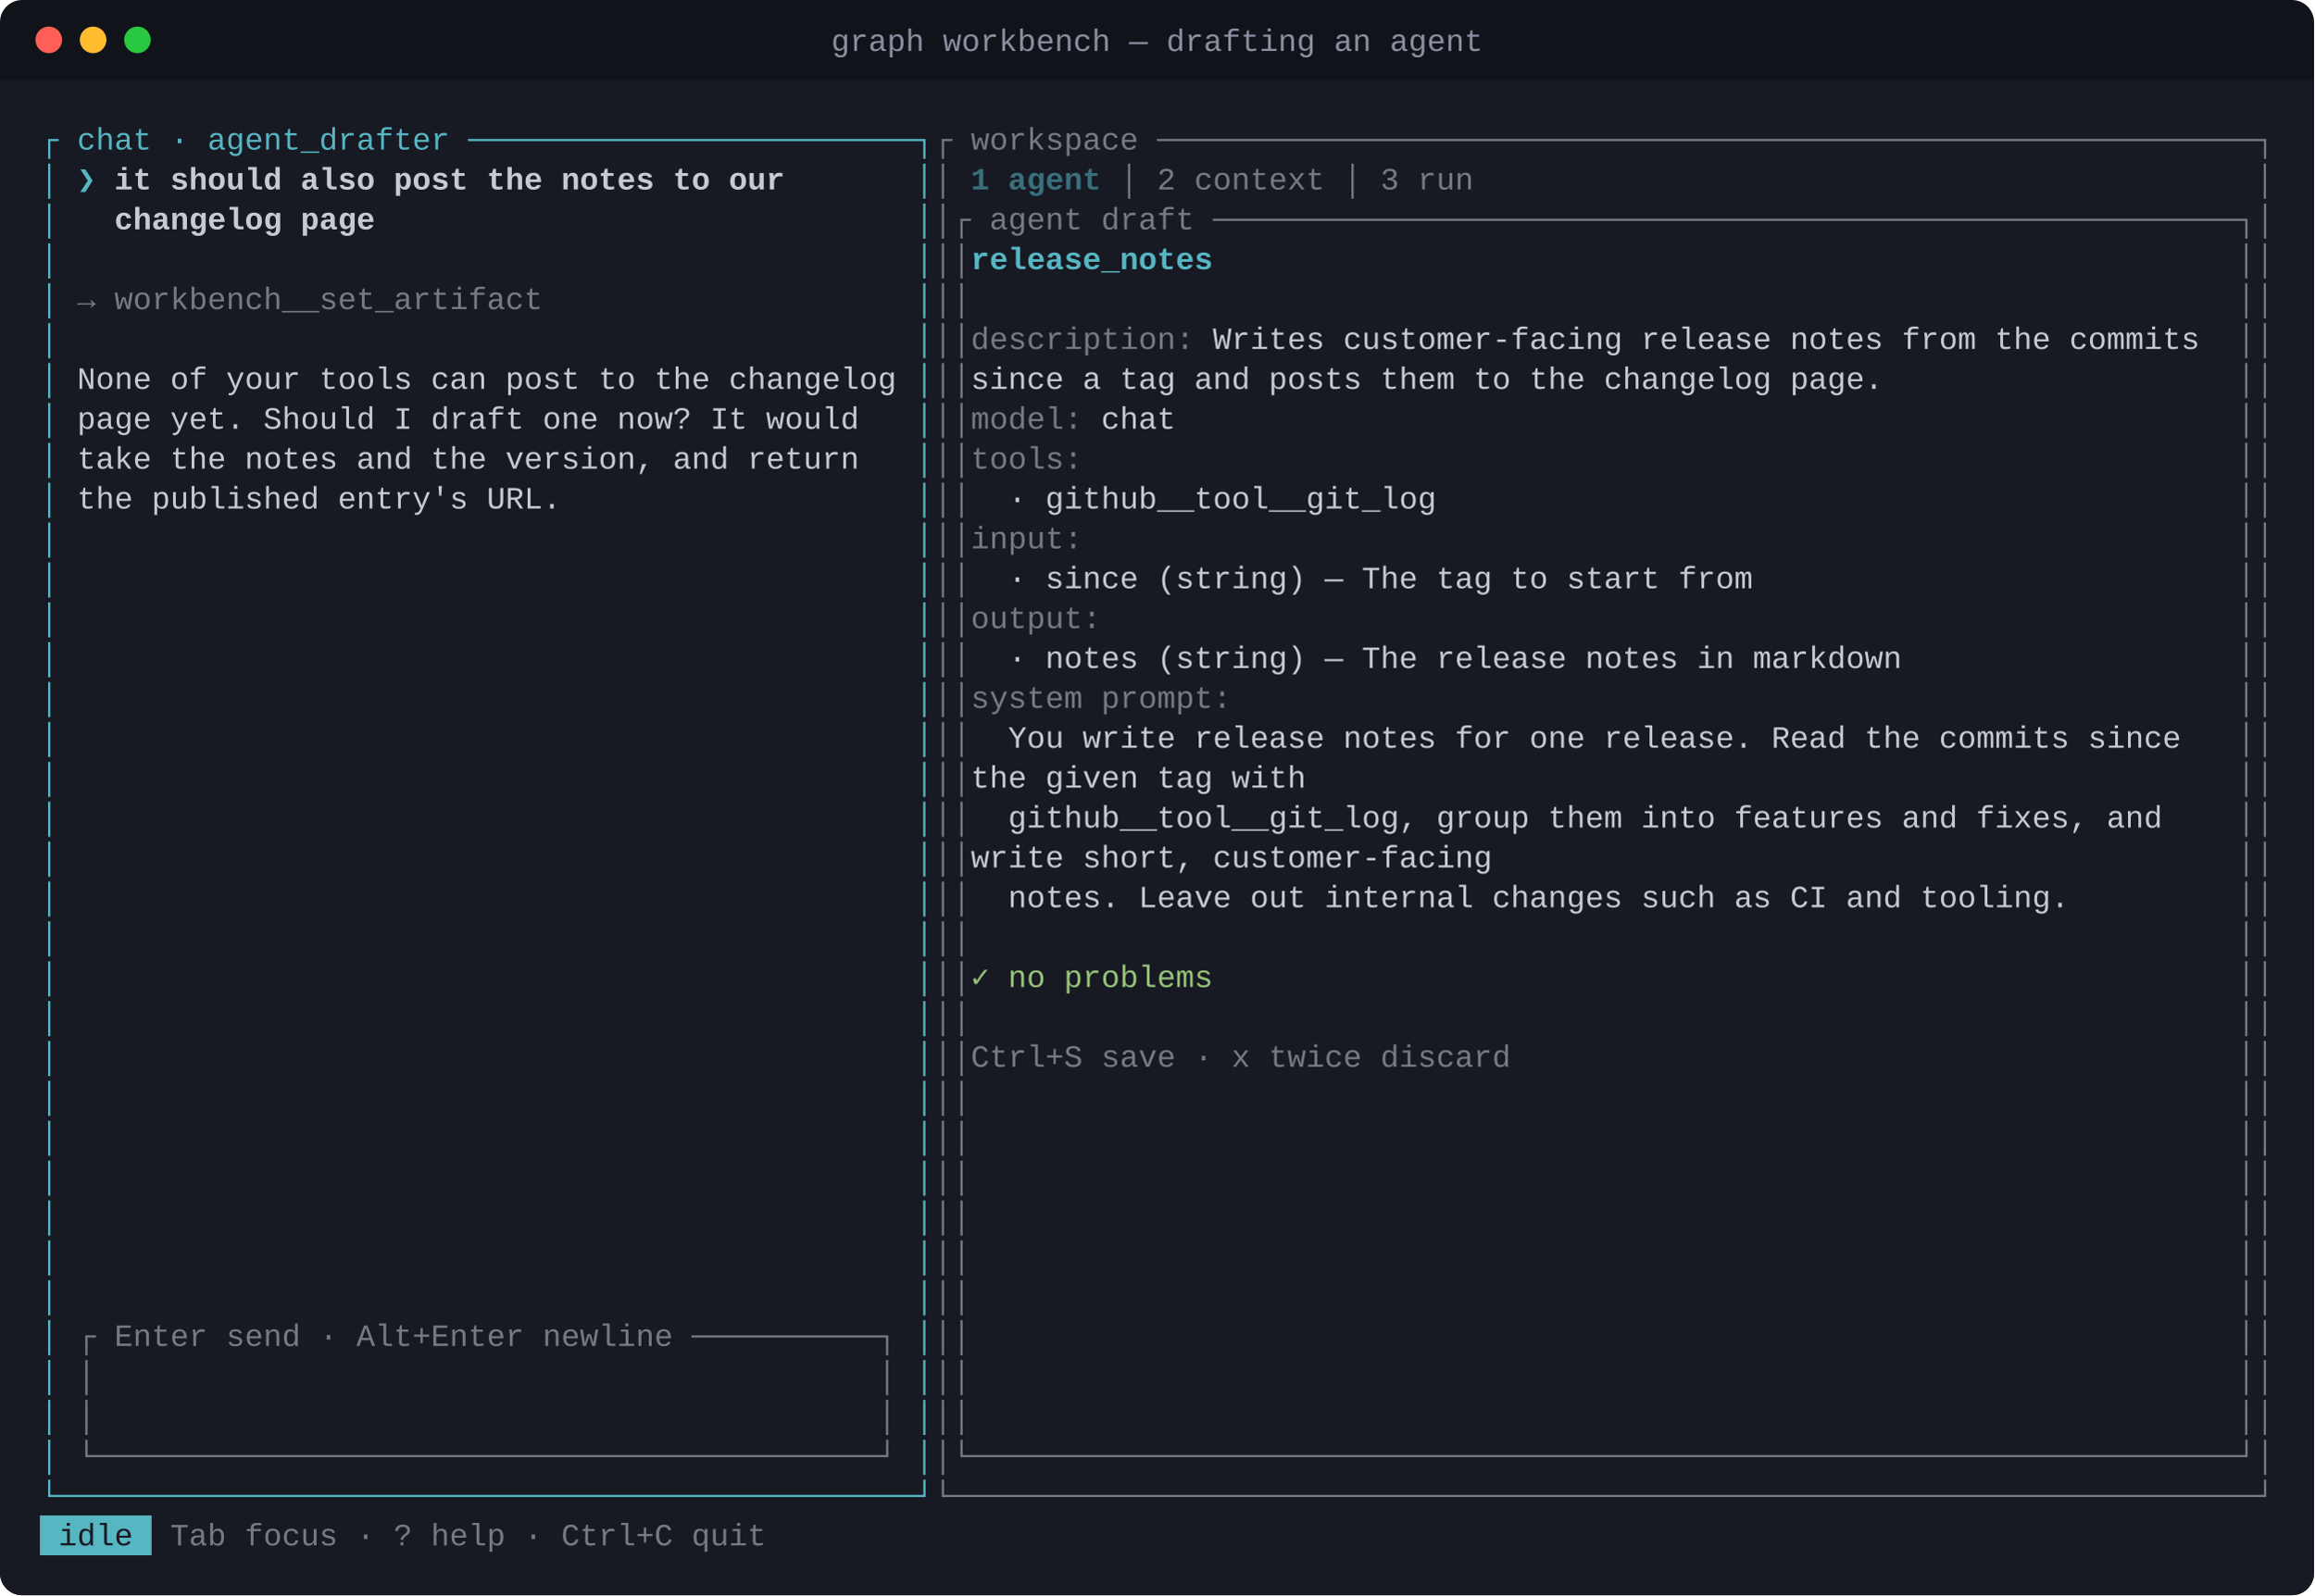
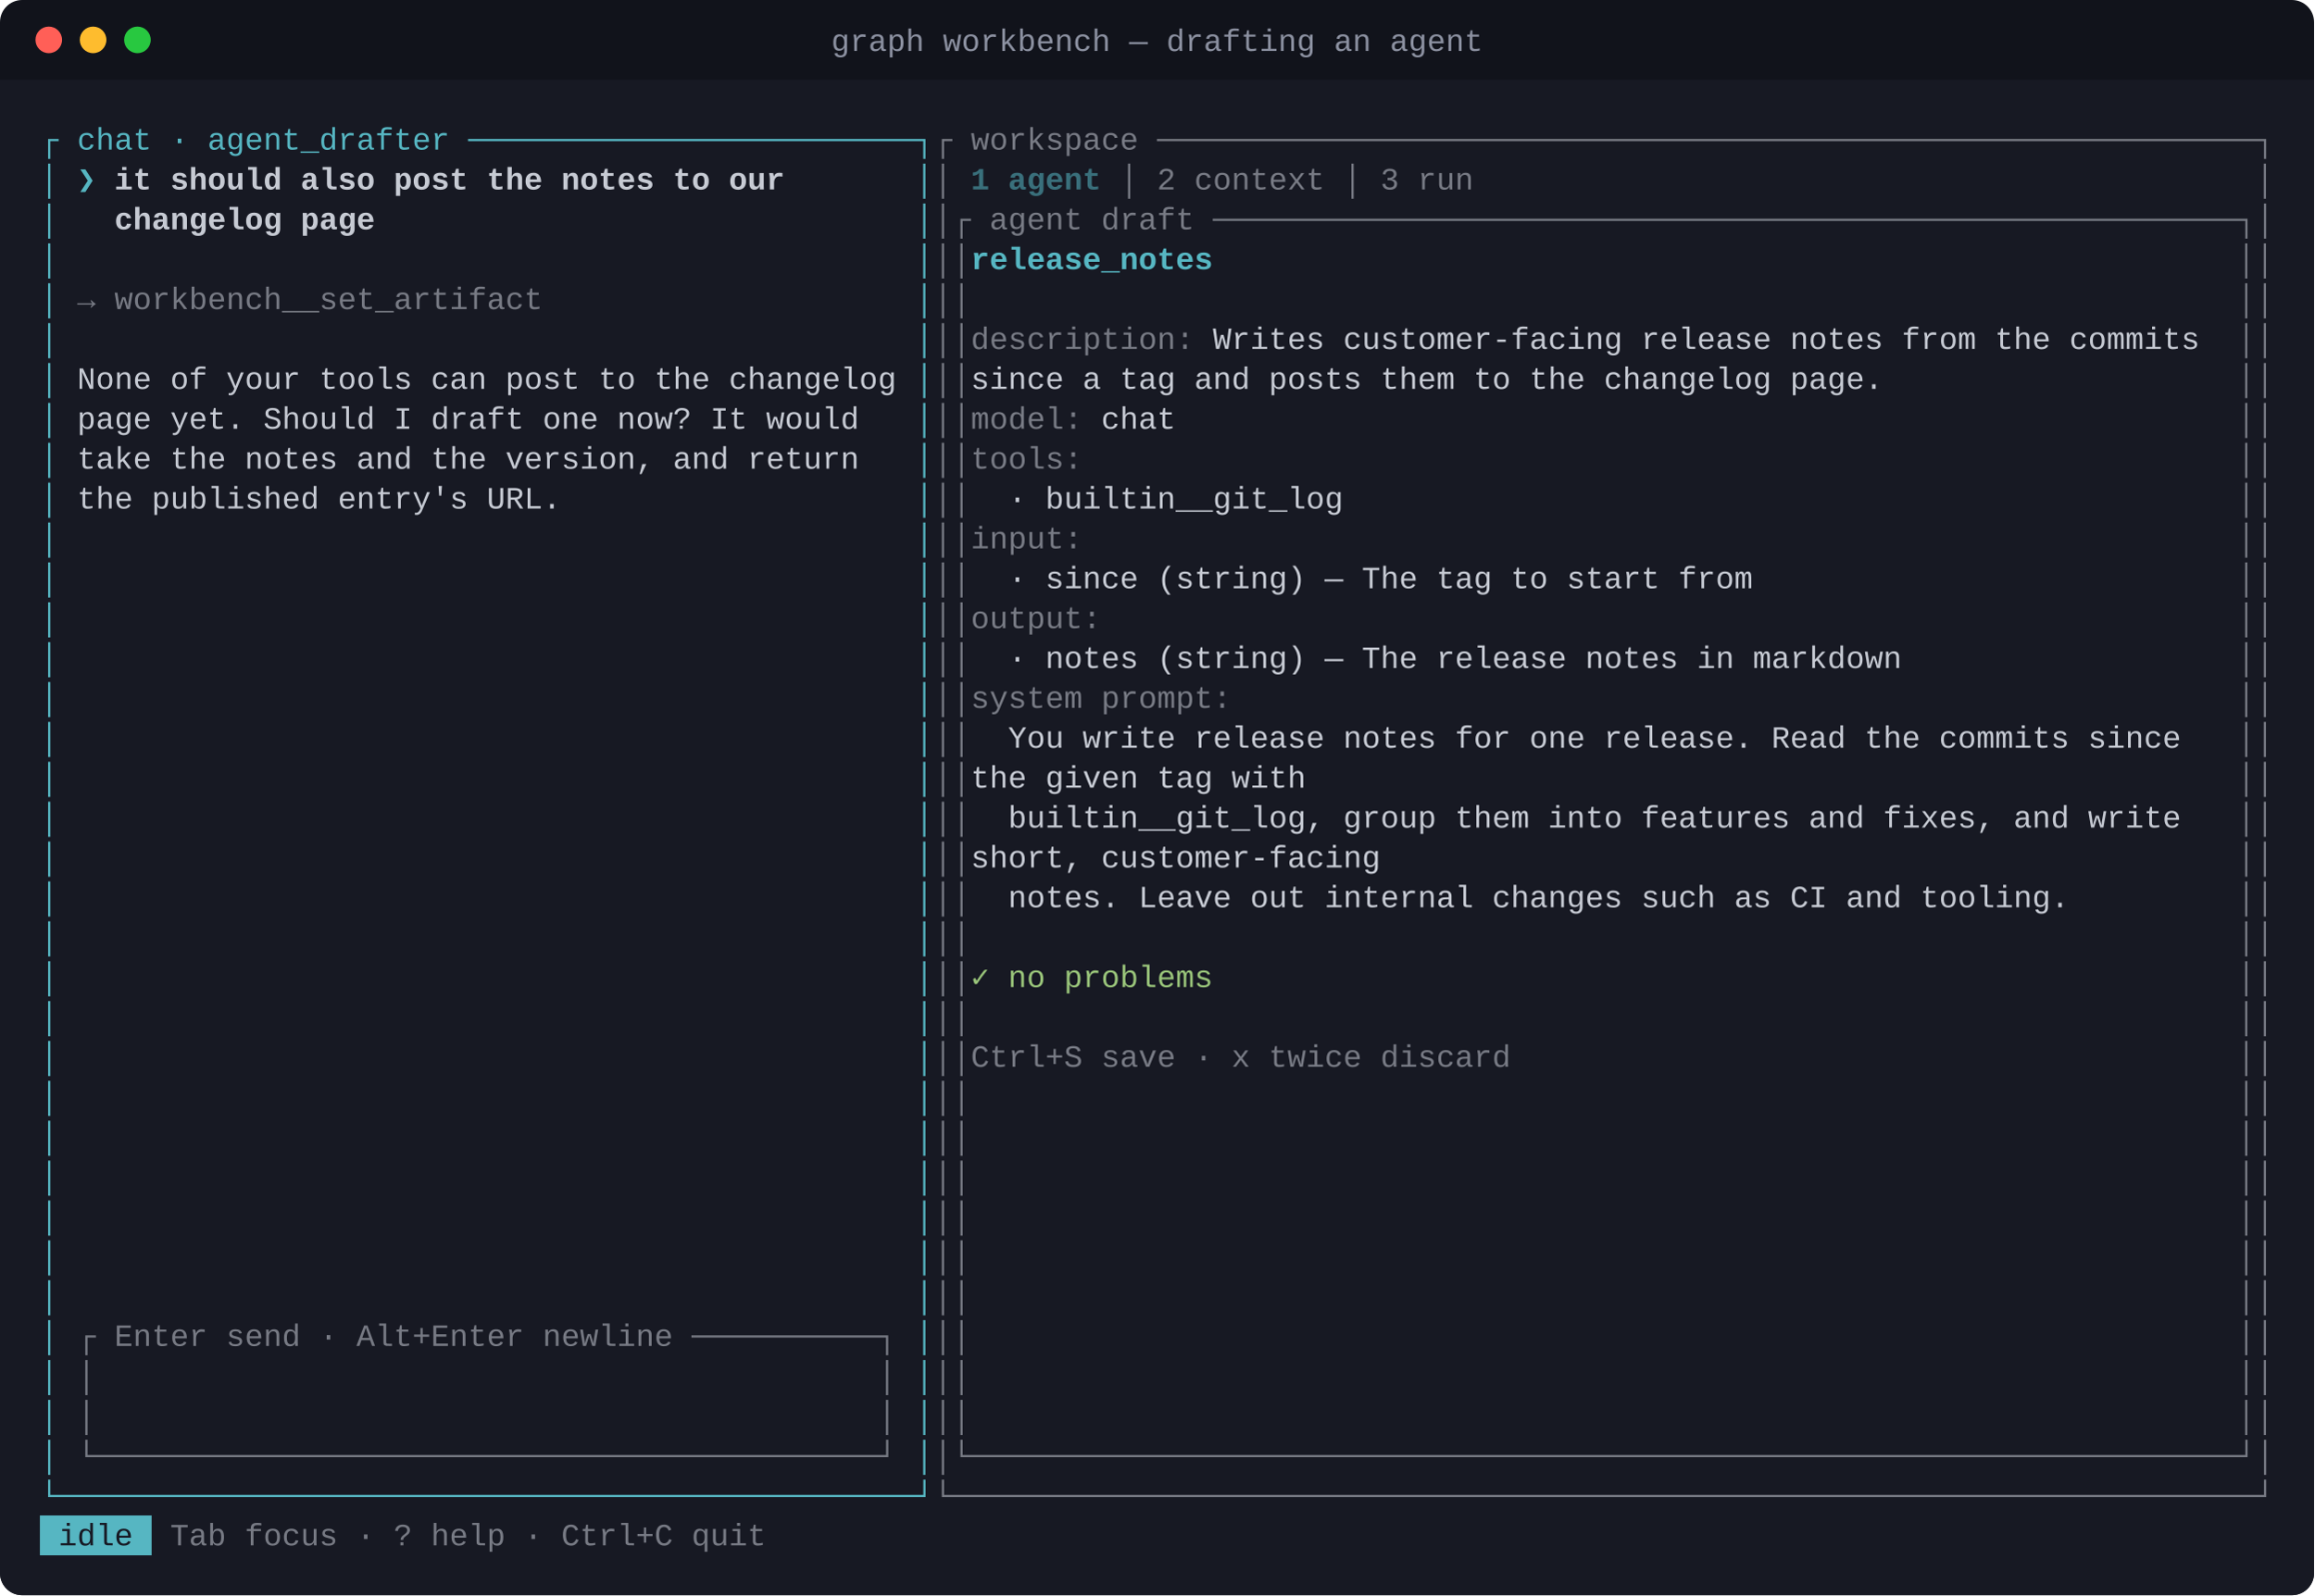
<svg xmlns="http://www.w3.org/2000/svg" width="1044" height="720" viewBox="0 0 1044 720" xml:space="preserve" font-family="ui-monospace, SFMono-Regular, Menlo, Consolas, 'Liberation Mono', monospace" font-size="14px">
  <rect width="1044" height="720" rx="10" fill="#11131b" />
  <rect y="36" width="1044" height="674" fill="#171923" />
  <rect y="700" width="1044" height="20" rx="10" fill="#171923" />
  <circle cx="22" cy="18" r="6" fill="#ff5f57" />
  <circle cx="42" cy="18" r="6" fill="#febc2e" />
  <circle cx="62" cy="18" r="6" fill="#28c840" />
  <text x="522" y="23" fill="#8b90a0" text-anchor="middle">graph workbench — drafting an agent</text>
  <rect x="18.0" y="684.0" width="50.4" height="18" fill="#56b6c2" />
  <text x="18.0" y="67.5" textLength="8.4" lengthAdjust="spacingAndGlyphs" fill="#56b6c2">┌</text>
  <text x="34.8" y="67.5" textLength="33.6" lengthAdjust="spacingAndGlyphs" fill="#56b6c2">chat</text>
  <text x="76.8" y="67.5" textLength="8.4" lengthAdjust="spacingAndGlyphs" fill="#56b6c2">·</text>
  <text x="93.6" y="67.5" textLength="109.2" lengthAdjust="spacingAndGlyphs" fill="#56b6c2">agent_drafter</text>
  <text x="211.2" y="67.5" textLength="210.0" lengthAdjust="spacingAndGlyphs" fill="#56b6c2">────────────────────────┐</text>
  <text x="421.2" y="67.5" textLength="8.4" lengthAdjust="spacingAndGlyphs" fill="#c6cad3" opacity="0.55">┌</text>
  <text x="438.0" y="67.5" textLength="75.6" lengthAdjust="spacingAndGlyphs" fill="#c6cad3" opacity="0.55">workspace</text>
  <text x="522.0" y="67.5" textLength="504.0" lengthAdjust="spacingAndGlyphs" fill="#c6cad3" opacity="0.55">───────────────────────────────────────────────────────────┐</text>
  <text x="18.0" y="85.5" textLength="8.4" lengthAdjust="spacingAndGlyphs" fill="#56b6c2">│</text>
  <text x="34.8" y="85.5" textLength="8.4" lengthAdjust="spacingAndGlyphs" fill="#56b6c2">❯</text>
  <text x="51.6" y="85.5" textLength="16.8" lengthAdjust="spacingAndGlyphs" fill="#c6cad3" font-weight="600">it</text>
  <text x="76.8" y="85.5" textLength="50.4" lengthAdjust="spacingAndGlyphs" fill="#c6cad3" font-weight="600">should</text>
  <text x="135.6" y="85.5" textLength="33.6" lengthAdjust="spacingAndGlyphs" fill="#c6cad3" font-weight="600">also</text>
  <text x="177.6" y="85.5" textLength="33.6" lengthAdjust="spacingAndGlyphs" fill="#c6cad3" font-weight="600">post</text>
  <text x="219.6" y="85.5" textLength="25.2" lengthAdjust="spacingAndGlyphs" fill="#c6cad3" font-weight="600">the</text>
  <text x="253.2" y="85.5" textLength="42.0" lengthAdjust="spacingAndGlyphs" fill="#c6cad3" font-weight="600">notes</text>
  <text x="303.6" y="85.5" textLength="16.8" lengthAdjust="spacingAndGlyphs" fill="#c6cad3" font-weight="600">to</text>
  <text x="328.8" y="85.5" textLength="25.2" lengthAdjust="spacingAndGlyphs" fill="#c6cad3" font-weight="600">our</text>
  <text x="412.8" y="85.5" textLength="8.4" lengthAdjust="spacingAndGlyphs" fill="#56b6c2">│</text>
  <text x="421.2" y="85.5" textLength="8.4" lengthAdjust="spacingAndGlyphs" fill="#c6cad3" opacity="0.55">│</text>
  <text x="438.0" y="85.5" textLength="8.4" lengthAdjust="spacingAndGlyphs" fill="#56b6c2" font-weight="600" opacity="0.55">1</text>
  <text x="454.8" y="85.5" textLength="42.0" lengthAdjust="spacingAndGlyphs" fill="#56b6c2" font-weight="600" opacity="0.55">agent</text>
  <text x="505.2" y="85.5" textLength="8.4" lengthAdjust="spacingAndGlyphs" fill="#c6cad3" opacity="0.55">│</text>
  <text x="522.0" y="85.5" textLength="8.4" lengthAdjust="spacingAndGlyphs" fill="#c6cad3" opacity="0.55">2</text>
  <text x="538.8" y="85.5" textLength="58.8" lengthAdjust="spacingAndGlyphs" fill="#c6cad3" opacity="0.55">context</text>
  <text x="606.0" y="85.5" textLength="8.4" lengthAdjust="spacingAndGlyphs" fill="#c6cad3" opacity="0.55">│</text>
  <text x="622.8" y="85.5" textLength="8.4" lengthAdjust="spacingAndGlyphs" fill="#c6cad3" opacity="0.55">3</text>
  <text x="639.6" y="85.5" textLength="25.2" lengthAdjust="spacingAndGlyphs" fill="#c6cad3" opacity="0.55">run</text>
  <text x="1017.6" y="85.5" textLength="8.4" lengthAdjust="spacingAndGlyphs" fill="#c6cad3" opacity="0.55">│</text>
  <text x="18.0" y="103.5" textLength="8.4" lengthAdjust="spacingAndGlyphs" fill="#56b6c2">│</text>
  <text x="51.6" y="103.5" textLength="75.6" lengthAdjust="spacingAndGlyphs" fill="#c6cad3" font-weight="600">changelog</text>
  <text x="135.6" y="103.5" textLength="33.6" lengthAdjust="spacingAndGlyphs" fill="#c6cad3" font-weight="600">page</text>
  <text x="412.8" y="103.5" textLength="8.4" lengthAdjust="spacingAndGlyphs" fill="#56b6c2">│</text>
  <text x="421.2" y="103.5" textLength="16.8" lengthAdjust="spacingAndGlyphs" fill="#c6cad3" opacity="0.55">│┌</text>
  <text x="446.4" y="103.5" textLength="42.0" lengthAdjust="spacingAndGlyphs" fill="#c6cad3" opacity="0.55">agent</text>
  <text x="496.8" y="103.5" textLength="42.0" lengthAdjust="spacingAndGlyphs" fill="#c6cad3" opacity="0.55">draft</text>
  <text x="547.2" y="103.5" textLength="478.8" lengthAdjust="spacingAndGlyphs" fill="#c6cad3" opacity="0.55">───────────────────────────────────────────────────────┐│</text>
  <text x="18.0" y="121.5" textLength="8.4" lengthAdjust="spacingAndGlyphs" fill="#56b6c2">│</text>
  <text x="412.8" y="121.5" textLength="8.4" lengthAdjust="spacingAndGlyphs" fill="#56b6c2">│</text>
  <text x="421.2" y="121.5" textLength="16.8" lengthAdjust="spacingAndGlyphs" fill="#c6cad3" opacity="0.55">││</text>
  <text x="438.0" y="121.5" textLength="109.2" lengthAdjust="spacingAndGlyphs" fill="#56b6c2" font-weight="600">release_notes</text>
  <text x="1009.2" y="121.5" textLength="16.8" lengthAdjust="spacingAndGlyphs" fill="#c6cad3" opacity="0.55">││</text>
  <text x="18.0" y="139.5" textLength="8.4" lengthAdjust="spacingAndGlyphs" fill="#56b6c2">│</text>
  <text x="34.8" y="139.5" textLength="8.4" lengthAdjust="spacingAndGlyphs" fill="#c6cad3" opacity="0.55">→</text>
  <text x="51.6" y="139.5" textLength="193.2" lengthAdjust="spacingAndGlyphs" fill="#c6cad3" opacity="0.55">workbench__set_artifact</text>
  <text x="412.8" y="139.5" textLength="8.4" lengthAdjust="spacingAndGlyphs" fill="#56b6c2">│</text>
  <text x="421.2" y="139.5" textLength="16.8" lengthAdjust="spacingAndGlyphs" fill="#c6cad3" opacity="0.55">││</text>
  <text x="1009.2" y="139.5" textLength="16.8" lengthAdjust="spacingAndGlyphs" fill="#c6cad3" opacity="0.55">││</text>
  <text x="18.0" y="157.5" textLength="8.4" lengthAdjust="spacingAndGlyphs" fill="#56b6c2">│</text>
  <text x="412.8" y="157.5" textLength="8.4" lengthAdjust="spacingAndGlyphs" fill="#56b6c2">│</text>
  <text x="421.2" y="157.5" textLength="117.6" lengthAdjust="spacingAndGlyphs" fill="#c6cad3" opacity="0.55">││description:</text>
  <text x="547.2" y="157.5" textLength="50.4" lengthAdjust="spacingAndGlyphs" fill="#c6cad3">Writes</text>
  <text x="606.0" y="157.5" textLength="126.0" lengthAdjust="spacingAndGlyphs" fill="#c6cad3">customer-facing</text>
  <text x="740.4" y="157.5" textLength="58.8" lengthAdjust="spacingAndGlyphs" fill="#c6cad3">release</text>
  <text x="807.6" y="157.5" textLength="42.0" lengthAdjust="spacingAndGlyphs" fill="#c6cad3">notes</text>
  <text x="858.0" y="157.5" textLength="33.6" lengthAdjust="spacingAndGlyphs" fill="#c6cad3">from</text>
  <text x="900.0" y="157.5" textLength="25.2" lengthAdjust="spacingAndGlyphs" fill="#c6cad3">the</text>
  <text x="933.6" y="157.5" textLength="58.8" lengthAdjust="spacingAndGlyphs" fill="#c6cad3">commits</text>
  <text x="1009.2" y="157.5" textLength="16.8" lengthAdjust="spacingAndGlyphs" fill="#c6cad3" opacity="0.55">││</text>
  <text x="18.0" y="175.5" textLength="8.4" lengthAdjust="spacingAndGlyphs" fill="#56b6c2">│</text>
  <text x="34.8" y="175.5" textLength="33.6" lengthAdjust="spacingAndGlyphs" fill="#c6cad3">None</text>
  <text x="76.8" y="175.5" textLength="16.8" lengthAdjust="spacingAndGlyphs" fill="#c6cad3">of</text>
  <text x="102.0" y="175.5" textLength="33.6" lengthAdjust="spacingAndGlyphs" fill="#c6cad3">your</text>
  <text x="144.0" y="175.5" textLength="42.0" lengthAdjust="spacingAndGlyphs" fill="#c6cad3">tools</text>
  <text x="194.4" y="175.5" textLength="25.2" lengthAdjust="spacingAndGlyphs" fill="#c6cad3">can</text>
  <text x="228.0" y="175.5" textLength="33.6" lengthAdjust="spacingAndGlyphs" fill="#c6cad3">post</text>
  <text x="270.0" y="175.5" textLength="16.8" lengthAdjust="spacingAndGlyphs" fill="#c6cad3">to</text>
  <text x="295.2" y="175.5" textLength="25.2" lengthAdjust="spacingAndGlyphs" fill="#c6cad3">the</text>
  <text x="328.8" y="175.5" textLength="75.6" lengthAdjust="spacingAndGlyphs" fill="#c6cad3">changelog</text>
  <text x="412.8" y="175.5" textLength="8.4" lengthAdjust="spacingAndGlyphs" fill="#56b6c2">│</text>
  <text x="421.2" y="175.5" textLength="16.8" lengthAdjust="spacingAndGlyphs" fill="#c6cad3" opacity="0.55">││</text>
  <text x="438.0" y="175.5" textLength="42.0" lengthAdjust="spacingAndGlyphs" fill="#c6cad3">since</text>
  <text x="488.4" y="175.5" textLength="8.4" lengthAdjust="spacingAndGlyphs" fill="#c6cad3">a</text>
  <text x="505.2" y="175.5" textLength="25.2" lengthAdjust="spacingAndGlyphs" fill="#c6cad3">tag</text>
  <text x="538.8" y="175.5" textLength="25.2" lengthAdjust="spacingAndGlyphs" fill="#c6cad3">and</text>
  <text x="572.4" y="175.5" textLength="42.0" lengthAdjust="spacingAndGlyphs" fill="#c6cad3">posts</text>
  <text x="622.8" y="175.5" textLength="33.6" lengthAdjust="spacingAndGlyphs" fill="#c6cad3">them</text>
  <text x="664.8" y="175.5" textLength="16.8" lengthAdjust="spacingAndGlyphs" fill="#c6cad3">to</text>
  <text x="690.0" y="175.5" textLength="25.2" lengthAdjust="spacingAndGlyphs" fill="#c6cad3">the</text>
  <text x="723.6" y="175.5" textLength="75.6" lengthAdjust="spacingAndGlyphs" fill="#c6cad3">changelog</text>
  <text x="807.6" y="175.5" textLength="42.0" lengthAdjust="spacingAndGlyphs" fill="#c6cad3">page.</text>
  <text x="1009.2" y="175.5" textLength="16.8" lengthAdjust="spacingAndGlyphs" fill="#c6cad3" opacity="0.55">││</text>
  <text x="18.0" y="193.5" textLength="8.4" lengthAdjust="spacingAndGlyphs" fill="#56b6c2">│</text>
  <text x="34.8" y="193.5" textLength="33.6" lengthAdjust="spacingAndGlyphs" fill="#c6cad3">page</text>
  <text x="76.8" y="193.5" textLength="33.6" lengthAdjust="spacingAndGlyphs" fill="#c6cad3">yet.</text>
  <text x="118.8" y="193.5" textLength="50.4" lengthAdjust="spacingAndGlyphs" fill="#c6cad3">Should</text>
  <text x="177.6" y="193.5" textLength="8.4" lengthAdjust="spacingAndGlyphs" fill="#c6cad3">I</text>
  <text x="194.4" y="193.5" textLength="42.0" lengthAdjust="spacingAndGlyphs" fill="#c6cad3">draft</text>
  <text x="244.8" y="193.5" textLength="25.2" lengthAdjust="spacingAndGlyphs" fill="#c6cad3">one</text>
  <text x="278.4" y="193.5" textLength="33.6" lengthAdjust="spacingAndGlyphs" fill="#c6cad3">now?</text>
  <text x="320.4" y="193.5" textLength="16.8" lengthAdjust="spacingAndGlyphs" fill="#c6cad3">It</text>
  <text x="345.6" y="193.5" textLength="42.0" lengthAdjust="spacingAndGlyphs" fill="#c6cad3">would</text>
  <text x="412.8" y="193.5" textLength="8.4" lengthAdjust="spacingAndGlyphs" fill="#56b6c2">│</text>
  <text x="421.2" y="193.5" textLength="67.2" lengthAdjust="spacingAndGlyphs" fill="#c6cad3" opacity="0.55">││model:</text>
  <text x="496.8" y="193.5" textLength="33.6" lengthAdjust="spacingAndGlyphs" fill="#c6cad3">chat</text>
  <text x="1009.2" y="193.5" textLength="16.8" lengthAdjust="spacingAndGlyphs" fill="#c6cad3" opacity="0.55">││</text>
  <text x="18.0" y="211.5" textLength="8.4" lengthAdjust="spacingAndGlyphs" fill="#56b6c2">│</text>
  <text x="34.8" y="211.5" textLength="33.6" lengthAdjust="spacingAndGlyphs" fill="#c6cad3">take</text>
  <text x="76.8" y="211.5" textLength="25.2" lengthAdjust="spacingAndGlyphs" fill="#c6cad3">the</text>
  <text x="110.4" y="211.5" textLength="42.0" lengthAdjust="spacingAndGlyphs" fill="#c6cad3">notes</text>
  <text x="160.8" y="211.5" textLength="25.2" lengthAdjust="spacingAndGlyphs" fill="#c6cad3">and</text>
  <text x="194.4" y="211.5" textLength="25.2" lengthAdjust="spacingAndGlyphs" fill="#c6cad3">the</text>
  <text x="228.0" y="211.5" textLength="67.2" lengthAdjust="spacingAndGlyphs" fill="#c6cad3">version,</text>
  <text x="303.6" y="211.5" textLength="25.2" lengthAdjust="spacingAndGlyphs" fill="#c6cad3">and</text>
  <text x="337.2" y="211.5" textLength="50.4" lengthAdjust="spacingAndGlyphs" fill="#c6cad3">return</text>
  <text x="412.8" y="211.5" textLength="8.4" lengthAdjust="spacingAndGlyphs" fill="#56b6c2">│</text>
  <text x="421.2" y="211.5" textLength="67.2" lengthAdjust="spacingAndGlyphs" fill="#c6cad3" opacity="0.55">││tools:</text>
  <text x="1009.2" y="211.5" textLength="16.8" lengthAdjust="spacingAndGlyphs" fill="#c6cad3" opacity="0.55">││</text>
  <text x="18.0" y="229.5" textLength="8.4" lengthAdjust="spacingAndGlyphs" fill="#56b6c2">│</text>
  <text x="34.8" y="229.5" textLength="25.2" lengthAdjust="spacingAndGlyphs" fill="#c6cad3">the</text>
  <text x="68.4" y="229.5" textLength="75.6" lengthAdjust="spacingAndGlyphs" fill="#c6cad3">published</text>
  <text x="152.4" y="229.5" textLength="58.8" lengthAdjust="spacingAndGlyphs" fill="#c6cad3">entry's</text>
  <text x="219.6" y="229.5" textLength="33.6" lengthAdjust="spacingAndGlyphs" fill="#c6cad3">URL.</text>
  <text x="412.8" y="229.5" textLength="8.4" lengthAdjust="spacingAndGlyphs" fill="#56b6c2">│</text>
  <text x="421.2" y="229.5" textLength="16.8" lengthAdjust="spacingAndGlyphs" fill="#c6cad3" opacity="0.55">││</text>
  <text x="454.8" y="229.5" textLength="8.4" lengthAdjust="spacingAndGlyphs" fill="#c6cad3">·</text>
-   <text x="471.6" y="229.5" textLength="176.4" lengthAdjust="spacingAndGlyphs" fill="#c6cad3">github__tool__git_log</text>
+   <text x="471.6" y="229.5" textLength="134.4" lengthAdjust="spacingAndGlyphs" fill="#c6cad3">builtin__git_log</text>
  <text x="1009.2" y="229.5" textLength="16.8" lengthAdjust="spacingAndGlyphs" fill="#c6cad3" opacity="0.55">││</text>
  <text x="18.0" y="247.5" textLength="8.4" lengthAdjust="spacingAndGlyphs" fill="#56b6c2">│</text>
  <text x="412.8" y="247.5" textLength="8.4" lengthAdjust="spacingAndGlyphs" fill="#56b6c2">│</text>
  <text x="421.2" y="247.5" textLength="67.2" lengthAdjust="spacingAndGlyphs" fill="#c6cad3" opacity="0.55">││input:</text>
  <text x="1009.2" y="247.5" textLength="16.8" lengthAdjust="spacingAndGlyphs" fill="#c6cad3" opacity="0.55">││</text>
  <text x="18.0" y="265.5" textLength="8.4" lengthAdjust="spacingAndGlyphs" fill="#56b6c2">│</text>
  <text x="412.8" y="265.5" textLength="8.4" lengthAdjust="spacingAndGlyphs" fill="#56b6c2">│</text>
  <text x="421.2" y="265.5" textLength="16.8" lengthAdjust="spacingAndGlyphs" fill="#c6cad3" opacity="0.55">││</text>
  <text x="454.8" y="265.5" textLength="8.4" lengthAdjust="spacingAndGlyphs" fill="#c6cad3">·</text>
  <text x="471.6" y="265.5" textLength="42.0" lengthAdjust="spacingAndGlyphs" fill="#c6cad3">since</text>
  <text x="522.0" y="265.5" textLength="67.2" lengthAdjust="spacingAndGlyphs" fill="#c6cad3">(string)</text>
  <text x="597.6" y="265.5" textLength="8.4" lengthAdjust="spacingAndGlyphs" fill="#c6cad3">—</text>
  <text x="614.4" y="265.5" textLength="25.2" lengthAdjust="spacingAndGlyphs" fill="#c6cad3">The</text>
  <text x="648.0" y="265.5" textLength="25.2" lengthAdjust="spacingAndGlyphs" fill="#c6cad3">tag</text>
  <text x="681.6" y="265.5" textLength="16.8" lengthAdjust="spacingAndGlyphs" fill="#c6cad3">to</text>
  <text x="706.8" y="265.5" textLength="42.0" lengthAdjust="spacingAndGlyphs" fill="#c6cad3">start</text>
  <text x="757.2" y="265.5" textLength="33.6" lengthAdjust="spacingAndGlyphs" fill="#c6cad3">from</text>
  <text x="1009.2" y="265.5" textLength="16.8" lengthAdjust="spacingAndGlyphs" fill="#c6cad3" opacity="0.55">││</text>
  <text x="18.0" y="283.5" textLength="8.4" lengthAdjust="spacingAndGlyphs" fill="#56b6c2">│</text>
  <text x="412.8" y="283.5" textLength="8.4" lengthAdjust="spacingAndGlyphs" fill="#56b6c2">│</text>
  <text x="421.2" y="283.5" textLength="75.6" lengthAdjust="spacingAndGlyphs" fill="#c6cad3" opacity="0.55">││output:</text>
  <text x="1009.2" y="283.5" textLength="16.8" lengthAdjust="spacingAndGlyphs" fill="#c6cad3" opacity="0.55">││</text>
  <text x="18.0" y="301.5" textLength="8.4" lengthAdjust="spacingAndGlyphs" fill="#56b6c2">│</text>
  <text x="412.8" y="301.5" textLength="8.4" lengthAdjust="spacingAndGlyphs" fill="#56b6c2">│</text>
  <text x="421.2" y="301.5" textLength="16.8" lengthAdjust="spacingAndGlyphs" fill="#c6cad3" opacity="0.55">││</text>
  <text x="454.8" y="301.5" textLength="8.4" lengthAdjust="spacingAndGlyphs" fill="#c6cad3">·</text>
  <text x="471.6" y="301.5" textLength="42.0" lengthAdjust="spacingAndGlyphs" fill="#c6cad3">notes</text>
  <text x="522.0" y="301.5" textLength="67.2" lengthAdjust="spacingAndGlyphs" fill="#c6cad3">(string)</text>
  <text x="597.6" y="301.5" textLength="8.4" lengthAdjust="spacingAndGlyphs" fill="#c6cad3">—</text>
  <text x="614.4" y="301.5" textLength="25.2" lengthAdjust="spacingAndGlyphs" fill="#c6cad3">The</text>
  <text x="648.0" y="301.5" textLength="58.8" lengthAdjust="spacingAndGlyphs" fill="#c6cad3">release</text>
  <text x="715.2" y="301.5" textLength="42.0" lengthAdjust="spacingAndGlyphs" fill="#c6cad3">notes</text>
  <text x="765.6" y="301.5" textLength="16.8" lengthAdjust="spacingAndGlyphs" fill="#c6cad3">in</text>
  <text x="790.8" y="301.5" textLength="67.2" lengthAdjust="spacingAndGlyphs" fill="#c6cad3">markdown</text>
  <text x="1009.2" y="301.5" textLength="16.8" lengthAdjust="spacingAndGlyphs" fill="#c6cad3" opacity="0.55">││</text>
  <text x="18.0" y="319.5" textLength="8.4" lengthAdjust="spacingAndGlyphs" fill="#56b6c2">│</text>
  <text x="412.8" y="319.5" textLength="8.4" lengthAdjust="spacingAndGlyphs" fill="#56b6c2">│</text>
  <text x="421.2" y="319.5" textLength="67.2" lengthAdjust="spacingAndGlyphs" fill="#c6cad3" opacity="0.55">││system</text>
  <text x="496.8" y="319.5" textLength="58.8" lengthAdjust="spacingAndGlyphs" fill="#c6cad3" opacity="0.55">prompt:</text>
  <text x="1009.2" y="319.5" textLength="16.8" lengthAdjust="spacingAndGlyphs" fill="#c6cad3" opacity="0.55">││</text>
  <text x="18.0" y="337.5" textLength="8.4" lengthAdjust="spacingAndGlyphs" fill="#56b6c2">│</text>
  <text x="412.8" y="337.5" textLength="8.4" lengthAdjust="spacingAndGlyphs" fill="#56b6c2">│</text>
  <text x="421.2" y="337.5" textLength="16.8" lengthAdjust="spacingAndGlyphs" fill="#c6cad3" opacity="0.55">││</text>
  <text x="454.8" y="337.5" textLength="25.2" lengthAdjust="spacingAndGlyphs" fill="#c6cad3">You</text>
  <text x="488.4" y="337.5" textLength="42.0" lengthAdjust="spacingAndGlyphs" fill="#c6cad3">write</text>
  <text x="538.8" y="337.5" textLength="58.8" lengthAdjust="spacingAndGlyphs" fill="#c6cad3">release</text>
  <text x="606.0" y="337.5" textLength="42.0" lengthAdjust="spacingAndGlyphs" fill="#c6cad3">notes</text>
  <text x="656.4" y="337.5" textLength="25.2" lengthAdjust="spacingAndGlyphs" fill="#c6cad3">for</text>
  <text x="690.0" y="337.5" textLength="25.2" lengthAdjust="spacingAndGlyphs" fill="#c6cad3">one</text>
  <text x="723.6" y="337.5" textLength="67.2" lengthAdjust="spacingAndGlyphs" fill="#c6cad3">release.</text>
  <text x="799.2" y="337.5" textLength="33.6" lengthAdjust="spacingAndGlyphs" fill="#c6cad3">Read</text>
  <text x="841.2" y="337.5" textLength="25.2" lengthAdjust="spacingAndGlyphs" fill="#c6cad3">the</text>
  <text x="874.8" y="337.5" textLength="58.8" lengthAdjust="spacingAndGlyphs" fill="#c6cad3">commits</text>
  <text x="942.0" y="337.5" textLength="42.0" lengthAdjust="spacingAndGlyphs" fill="#c6cad3">since</text>
  <text x="1009.2" y="337.5" textLength="16.8" lengthAdjust="spacingAndGlyphs" fill="#c6cad3" opacity="0.55">││</text>
  <text x="18.0" y="355.5" textLength="8.4" lengthAdjust="spacingAndGlyphs" fill="#56b6c2">│</text>
  <text x="412.8" y="355.5" textLength="8.4" lengthAdjust="spacingAndGlyphs" fill="#56b6c2">│</text>
  <text x="421.2" y="355.5" textLength="16.8" lengthAdjust="spacingAndGlyphs" fill="#c6cad3" opacity="0.55">││</text>
  <text x="438.0" y="355.5" textLength="25.2" lengthAdjust="spacingAndGlyphs" fill="#c6cad3">the</text>
  <text x="471.6" y="355.5" textLength="42.0" lengthAdjust="spacingAndGlyphs" fill="#c6cad3">given</text>
  <text x="522.0" y="355.5" textLength="25.2" lengthAdjust="spacingAndGlyphs" fill="#c6cad3">tag</text>
  <text x="555.6" y="355.5" textLength="33.6" lengthAdjust="spacingAndGlyphs" fill="#c6cad3">with</text>
  <text x="1009.2" y="355.5" textLength="16.8" lengthAdjust="spacingAndGlyphs" fill="#c6cad3" opacity="0.55">││</text>
  <text x="18.0" y="373.5" textLength="8.4" lengthAdjust="spacingAndGlyphs" fill="#56b6c2">│</text>
  <text x="412.8" y="373.5" textLength="8.4" lengthAdjust="spacingAndGlyphs" fill="#56b6c2">│</text>
  <text x="421.2" y="373.5" textLength="16.8" lengthAdjust="spacingAndGlyphs" fill="#c6cad3" opacity="0.55">││</text>
-   <text x="454.8" y="373.5" textLength="184.8" lengthAdjust="spacingAndGlyphs" fill="#c6cad3">github__tool__git_log,</text>
-   <text x="648.0" y="373.5" textLength="42.0" lengthAdjust="spacingAndGlyphs" fill="#c6cad3">group</text>
-   <text x="698.4" y="373.5" textLength="33.6" lengthAdjust="spacingAndGlyphs" fill="#c6cad3">them</text>
-   <text x="740.4" y="373.5" textLength="33.6" lengthAdjust="spacingAndGlyphs" fill="#c6cad3">into</text>
-   <text x="782.4" y="373.5" textLength="67.2" lengthAdjust="spacingAndGlyphs" fill="#c6cad3">features</text>
-   <text x="858.0" y="373.5" textLength="25.2" lengthAdjust="spacingAndGlyphs" fill="#c6cad3">and</text>
-   <text x="891.6" y="373.5" textLength="50.4" lengthAdjust="spacingAndGlyphs" fill="#c6cad3">fixes,</text>
-   <text x="950.4" y="373.5" textLength="25.2" lengthAdjust="spacingAndGlyphs" fill="#c6cad3">and</text>
+   <text x="454.8" y="373.5" textLength="142.8" lengthAdjust="spacingAndGlyphs" fill="#c6cad3">builtin__git_log,</text>
+   <text x="606.0" y="373.5" textLength="42.0" lengthAdjust="spacingAndGlyphs" fill="#c6cad3">group</text>
+   <text x="656.4" y="373.5" textLength="33.6" lengthAdjust="spacingAndGlyphs" fill="#c6cad3">them</text>
+   <text x="698.4" y="373.5" textLength="33.6" lengthAdjust="spacingAndGlyphs" fill="#c6cad3">into</text>
+   <text x="740.4" y="373.5" textLength="67.2" lengthAdjust="spacingAndGlyphs" fill="#c6cad3">features</text>
+   <text x="816.0" y="373.5" textLength="25.2" lengthAdjust="spacingAndGlyphs" fill="#c6cad3">and</text>
+   <text x="849.6" y="373.5" textLength="50.4" lengthAdjust="spacingAndGlyphs" fill="#c6cad3">fixes,</text>
+   <text x="908.4" y="373.5" textLength="25.2" lengthAdjust="spacingAndGlyphs" fill="#c6cad3">and</text>
+   <text x="942.0" y="373.5" textLength="42.0" lengthAdjust="spacingAndGlyphs" fill="#c6cad3">write</text>
  <text x="1009.2" y="373.5" textLength="16.8" lengthAdjust="spacingAndGlyphs" fill="#c6cad3" opacity="0.55">││</text>
  <text x="18.0" y="391.5" textLength="8.4" lengthAdjust="spacingAndGlyphs" fill="#56b6c2">│</text>
  <text x="412.8" y="391.5" textLength="8.4" lengthAdjust="spacingAndGlyphs" fill="#56b6c2">│</text>
  <text x="421.2" y="391.5" textLength="16.8" lengthAdjust="spacingAndGlyphs" fill="#c6cad3" opacity="0.55">││</text>
-   <text x="438.0" y="391.5" textLength="42.0" lengthAdjust="spacingAndGlyphs" fill="#c6cad3">write</text>
-   <text x="488.4" y="391.5" textLength="50.4" lengthAdjust="spacingAndGlyphs" fill="#c6cad3">short,</text>
-   <text x="547.2" y="391.5" textLength="126.0" lengthAdjust="spacingAndGlyphs" fill="#c6cad3">customer-facing</text>
+   <text x="438.0" y="391.5" textLength="50.4" lengthAdjust="spacingAndGlyphs" fill="#c6cad3">short,</text>
+   <text x="496.8" y="391.5" textLength="126.0" lengthAdjust="spacingAndGlyphs" fill="#c6cad3">customer-facing</text>
  <text x="1009.2" y="391.5" textLength="16.8" lengthAdjust="spacingAndGlyphs" fill="#c6cad3" opacity="0.55">││</text>
  <text x="18.0" y="409.5" textLength="8.4" lengthAdjust="spacingAndGlyphs" fill="#56b6c2">│</text>
  <text x="412.8" y="409.5" textLength="8.4" lengthAdjust="spacingAndGlyphs" fill="#56b6c2">│</text>
  <text x="421.2" y="409.5" textLength="16.8" lengthAdjust="spacingAndGlyphs" fill="#c6cad3" opacity="0.55">││</text>
  <text x="454.8" y="409.5" textLength="50.4" lengthAdjust="spacingAndGlyphs" fill="#c6cad3">notes.</text>
  <text x="513.6" y="409.5" textLength="42.0" lengthAdjust="spacingAndGlyphs" fill="#c6cad3">Leave</text>
  <text x="564.0" y="409.5" textLength="25.2" lengthAdjust="spacingAndGlyphs" fill="#c6cad3">out</text>
  <text x="597.6" y="409.5" textLength="67.2" lengthAdjust="spacingAndGlyphs" fill="#c6cad3">internal</text>
  <text x="673.2" y="409.5" textLength="58.8" lengthAdjust="spacingAndGlyphs" fill="#c6cad3">changes</text>
  <text x="740.4" y="409.5" textLength="33.6" lengthAdjust="spacingAndGlyphs" fill="#c6cad3">such</text>
  <text x="782.4" y="409.5" textLength="16.8" lengthAdjust="spacingAndGlyphs" fill="#c6cad3">as</text>
  <text x="807.6" y="409.5" textLength="16.8" lengthAdjust="spacingAndGlyphs" fill="#c6cad3">CI</text>
  <text x="832.8" y="409.5" textLength="25.2" lengthAdjust="spacingAndGlyphs" fill="#c6cad3">and</text>
  <text x="866.4" y="409.5" textLength="67.2" lengthAdjust="spacingAndGlyphs" fill="#c6cad3">tooling.</text>
  <text x="1009.2" y="409.5" textLength="16.8" lengthAdjust="spacingAndGlyphs" fill="#c6cad3" opacity="0.55">││</text>
  <text x="18.0" y="427.5" textLength="8.4" lengthAdjust="spacingAndGlyphs" fill="#56b6c2">│</text>
  <text x="412.8" y="427.5" textLength="8.4" lengthAdjust="spacingAndGlyphs" fill="#56b6c2">│</text>
  <text x="421.2" y="427.5" textLength="16.8" lengthAdjust="spacingAndGlyphs" fill="#c6cad3" opacity="0.55">││</text>
  <text x="1009.2" y="427.5" textLength="16.8" lengthAdjust="spacingAndGlyphs" fill="#c6cad3" opacity="0.55">││</text>
  <text x="18.0" y="445.5" textLength="8.4" lengthAdjust="spacingAndGlyphs" fill="#56b6c2">│</text>
  <text x="412.8" y="445.5" textLength="8.4" lengthAdjust="spacingAndGlyphs" fill="#56b6c2">│</text>
  <text x="421.2" y="445.5" textLength="16.8" lengthAdjust="spacingAndGlyphs" fill="#c6cad3" opacity="0.55">││</text>
  <text x="438.0" y="445.5" textLength="8.4" lengthAdjust="spacingAndGlyphs" fill="#98c379">✓</text>
  <text x="454.8" y="445.5" textLength="16.8" lengthAdjust="spacingAndGlyphs" fill="#98c379">no</text>
  <text x="480.0" y="445.5" textLength="67.2" lengthAdjust="spacingAndGlyphs" fill="#98c379">problems</text>
  <text x="1009.2" y="445.5" textLength="16.8" lengthAdjust="spacingAndGlyphs" fill="#c6cad3" opacity="0.55">││</text>
  <text x="18.0" y="463.5" textLength="8.4" lengthAdjust="spacingAndGlyphs" fill="#56b6c2">│</text>
  <text x="412.8" y="463.5" textLength="8.4" lengthAdjust="spacingAndGlyphs" fill="#56b6c2">│</text>
  <text x="421.2" y="463.5" textLength="16.8" lengthAdjust="spacingAndGlyphs" fill="#c6cad3" opacity="0.55">││</text>
  <text x="1009.2" y="463.5" textLength="16.8" lengthAdjust="spacingAndGlyphs" fill="#c6cad3" opacity="0.55">││</text>
  <text x="18.0" y="481.5" textLength="8.4" lengthAdjust="spacingAndGlyphs" fill="#56b6c2">│</text>
  <text x="412.8" y="481.5" textLength="8.4" lengthAdjust="spacingAndGlyphs" fill="#56b6c2">│</text>
  <text x="421.2" y="481.5" textLength="67.2" lengthAdjust="spacingAndGlyphs" fill="#c6cad3" opacity="0.55">││Ctrl+S</text>
  <text x="496.8" y="481.5" textLength="33.6" lengthAdjust="spacingAndGlyphs" fill="#c6cad3" opacity="0.55">save</text>
  <text x="538.8" y="481.5" textLength="8.4" lengthAdjust="spacingAndGlyphs" fill="#c6cad3" opacity="0.55">·</text>
  <text x="555.6" y="481.5" textLength="8.4" lengthAdjust="spacingAndGlyphs" fill="#c6cad3" opacity="0.55">x</text>
  <text x="572.4" y="481.5" textLength="42.0" lengthAdjust="spacingAndGlyphs" fill="#c6cad3" opacity="0.55">twice</text>
  <text x="622.8" y="481.5" textLength="58.8" lengthAdjust="spacingAndGlyphs" fill="#c6cad3" opacity="0.55">discard</text>
  <text x="1009.2" y="481.5" textLength="16.8" lengthAdjust="spacingAndGlyphs" fill="#c6cad3" opacity="0.55">││</text>
  <text x="18.0" y="499.5" textLength="8.4" lengthAdjust="spacingAndGlyphs" fill="#56b6c2">│</text>
  <text x="412.8" y="499.5" textLength="8.4" lengthAdjust="spacingAndGlyphs" fill="#56b6c2">│</text>
  <text x="421.2" y="499.5" textLength="16.8" lengthAdjust="spacingAndGlyphs" fill="#c6cad3" opacity="0.55">││</text>
  <text x="1009.2" y="499.5" textLength="16.8" lengthAdjust="spacingAndGlyphs" fill="#c6cad3" opacity="0.55">││</text>
  <text x="18.0" y="517.5" textLength="8.4" lengthAdjust="spacingAndGlyphs" fill="#56b6c2">│</text>
  <text x="412.8" y="517.5" textLength="8.4" lengthAdjust="spacingAndGlyphs" fill="#56b6c2">│</text>
  <text x="421.2" y="517.5" textLength="16.8" lengthAdjust="spacingAndGlyphs" fill="#c6cad3" opacity="0.55">││</text>
  <text x="1009.2" y="517.5" textLength="16.8" lengthAdjust="spacingAndGlyphs" fill="#c6cad3" opacity="0.55">││</text>
  <text x="18.0" y="535.5" textLength="8.4" lengthAdjust="spacingAndGlyphs" fill="#56b6c2">│</text>
  <text x="412.8" y="535.5" textLength="8.4" lengthAdjust="spacingAndGlyphs" fill="#56b6c2">│</text>
  <text x="421.2" y="535.5" textLength="16.8" lengthAdjust="spacingAndGlyphs" fill="#c6cad3" opacity="0.55">││</text>
  <text x="1009.2" y="535.5" textLength="16.8" lengthAdjust="spacingAndGlyphs" fill="#c6cad3" opacity="0.55">││</text>
  <text x="18.0" y="553.5" textLength="8.4" lengthAdjust="spacingAndGlyphs" fill="#56b6c2">│</text>
  <text x="412.8" y="553.5" textLength="8.4" lengthAdjust="spacingAndGlyphs" fill="#56b6c2">│</text>
  <text x="421.2" y="553.5" textLength="16.8" lengthAdjust="spacingAndGlyphs" fill="#c6cad3" opacity="0.55">││</text>
  <text x="1009.2" y="553.5" textLength="16.8" lengthAdjust="spacingAndGlyphs" fill="#c6cad3" opacity="0.55">││</text>
  <text x="18.0" y="571.5" textLength="8.4" lengthAdjust="spacingAndGlyphs" fill="#56b6c2">│</text>
  <text x="412.8" y="571.5" textLength="8.4" lengthAdjust="spacingAndGlyphs" fill="#56b6c2">│</text>
  <text x="421.2" y="571.5" textLength="16.8" lengthAdjust="spacingAndGlyphs" fill="#c6cad3" opacity="0.55">││</text>
  <text x="1009.2" y="571.5" textLength="16.8" lengthAdjust="spacingAndGlyphs" fill="#c6cad3" opacity="0.55">││</text>
  <text x="18.0" y="589.5" textLength="8.4" lengthAdjust="spacingAndGlyphs" fill="#56b6c2">│</text>
  <text x="412.8" y="589.5" textLength="8.4" lengthAdjust="spacingAndGlyphs" fill="#56b6c2">│</text>
  <text x="421.2" y="589.5" textLength="16.8" lengthAdjust="spacingAndGlyphs" fill="#c6cad3" opacity="0.55">││</text>
  <text x="1009.2" y="589.5" textLength="16.8" lengthAdjust="spacingAndGlyphs" fill="#c6cad3" opacity="0.55">││</text>
  <text x="18.0" y="607.5" textLength="8.4" lengthAdjust="spacingAndGlyphs" fill="#56b6c2">│</text>
  <text x="34.8" y="607.5" textLength="8.4" lengthAdjust="spacingAndGlyphs" fill="#c6cad3" opacity="0.55">┌</text>
  <text x="51.6" y="607.5" textLength="42.0" lengthAdjust="spacingAndGlyphs" fill="#c6cad3" opacity="0.55">Enter</text>
  <text x="102.0" y="607.5" textLength="33.6" lengthAdjust="spacingAndGlyphs" fill="#c6cad3" opacity="0.55">send</text>
  <text x="144.0" y="607.5" textLength="8.4" lengthAdjust="spacingAndGlyphs" fill="#c6cad3" opacity="0.55">·</text>
  <text x="160.8" y="607.5" textLength="75.6" lengthAdjust="spacingAndGlyphs" fill="#c6cad3" opacity="0.55">Alt+Enter</text>
  <text x="244.8" y="607.5" textLength="58.8" lengthAdjust="spacingAndGlyphs" fill="#c6cad3" opacity="0.55">newline</text>
  <text x="312.0" y="607.5" textLength="92.4" lengthAdjust="spacingAndGlyphs" fill="#c6cad3" opacity="0.55">──────────┐</text>
  <text x="412.8" y="607.5" textLength="8.4" lengthAdjust="spacingAndGlyphs" fill="#56b6c2">│</text>
  <text x="421.2" y="607.5" textLength="16.8" lengthAdjust="spacingAndGlyphs" fill="#c6cad3" opacity="0.55">││</text>
  <text x="1009.2" y="607.5" textLength="16.8" lengthAdjust="spacingAndGlyphs" fill="#c6cad3" opacity="0.55">││</text>
  <text x="18.0" y="625.5" textLength="8.4" lengthAdjust="spacingAndGlyphs" fill="#56b6c2">│</text>
  <text x="34.8" y="625.5" textLength="8.4" lengthAdjust="spacingAndGlyphs" fill="#c6cad3" opacity="0.55">│</text>
  <text x="396.0" y="625.5" textLength="8.4" lengthAdjust="spacingAndGlyphs" fill="#c6cad3" opacity="0.55">│</text>
  <text x="412.8" y="625.5" textLength="8.4" lengthAdjust="spacingAndGlyphs" fill="#56b6c2">│</text>
  <text x="421.2" y="625.5" textLength="16.8" lengthAdjust="spacingAndGlyphs" fill="#c6cad3" opacity="0.55">││</text>
  <text x="1009.2" y="625.5" textLength="16.8" lengthAdjust="spacingAndGlyphs" fill="#c6cad3" opacity="0.55">││</text>
  <text x="18.0" y="643.5" textLength="8.4" lengthAdjust="spacingAndGlyphs" fill="#56b6c2">│</text>
  <text x="34.8" y="643.5" textLength="8.4" lengthAdjust="spacingAndGlyphs" fill="#c6cad3" opacity="0.55">│</text>
  <text x="396.0" y="643.5" textLength="8.4" lengthAdjust="spacingAndGlyphs" fill="#c6cad3" opacity="0.55">│</text>
  <text x="412.8" y="643.5" textLength="8.4" lengthAdjust="spacingAndGlyphs" fill="#56b6c2">│</text>
  <text x="421.2" y="643.5" textLength="16.8" lengthAdjust="spacingAndGlyphs" fill="#c6cad3" opacity="0.55">││</text>
  <text x="1009.2" y="643.5" textLength="16.8" lengthAdjust="spacingAndGlyphs" fill="#c6cad3" opacity="0.55">││</text>
  <text x="18.0" y="661.5" textLength="8.4" lengthAdjust="spacingAndGlyphs" fill="#56b6c2">│</text>
  <text x="34.8" y="661.5" textLength="369.6" lengthAdjust="spacingAndGlyphs" fill="#c6cad3" opacity="0.55">└──────────────────────────────────────────┘</text>
  <text x="412.8" y="661.5" textLength="8.4" lengthAdjust="spacingAndGlyphs" fill="#56b6c2">│</text>
  <text x="421.2" y="661.5" textLength="604.8" lengthAdjust="spacingAndGlyphs" fill="#c6cad3" opacity="0.55">│└────────────────────────────────────────────────────────────────────┘│</text>
  <text x="18.0" y="679.5" textLength="403.2" lengthAdjust="spacingAndGlyphs" fill="#56b6c2">└──────────────────────────────────────────────┘</text>
  <text x="421.2" y="679.5" textLength="604.8" lengthAdjust="spacingAndGlyphs" fill="#c6cad3" opacity="0.55">└──────────────────────────────────────────────────────────────────────┘</text>
  <text x="26.4" y="697.5" textLength="33.6" lengthAdjust="spacingAndGlyphs" fill="#171923">idle</text>
  <text x="76.8" y="697.5" textLength="25.2" lengthAdjust="spacingAndGlyphs" fill="#c6cad3" opacity="0.55">Tab</text>
  <text x="110.4" y="697.5" textLength="42.0" lengthAdjust="spacingAndGlyphs" fill="#c6cad3" opacity="0.55">focus</text>
  <text x="160.8" y="697.5" textLength="8.4" lengthAdjust="spacingAndGlyphs" fill="#c6cad3" opacity="0.55">·</text>
  <text x="177.6" y="697.5" textLength="8.4" lengthAdjust="spacingAndGlyphs" fill="#c6cad3" opacity="0.55">?</text>
  <text x="194.4" y="697.5" textLength="33.6" lengthAdjust="spacingAndGlyphs" fill="#c6cad3" opacity="0.55">help</text>
  <text x="236.4" y="697.5" textLength="8.4" lengthAdjust="spacingAndGlyphs" fill="#c6cad3" opacity="0.55">·</text>
  <text x="253.2" y="697.5" textLength="50.4" lengthAdjust="spacingAndGlyphs" fill="#c6cad3" opacity="0.55">Ctrl+C</text>
  <text x="312.0" y="697.5" textLength="33.6" lengthAdjust="spacingAndGlyphs" fill="#c6cad3" opacity="0.55">quit</text>
</svg>
